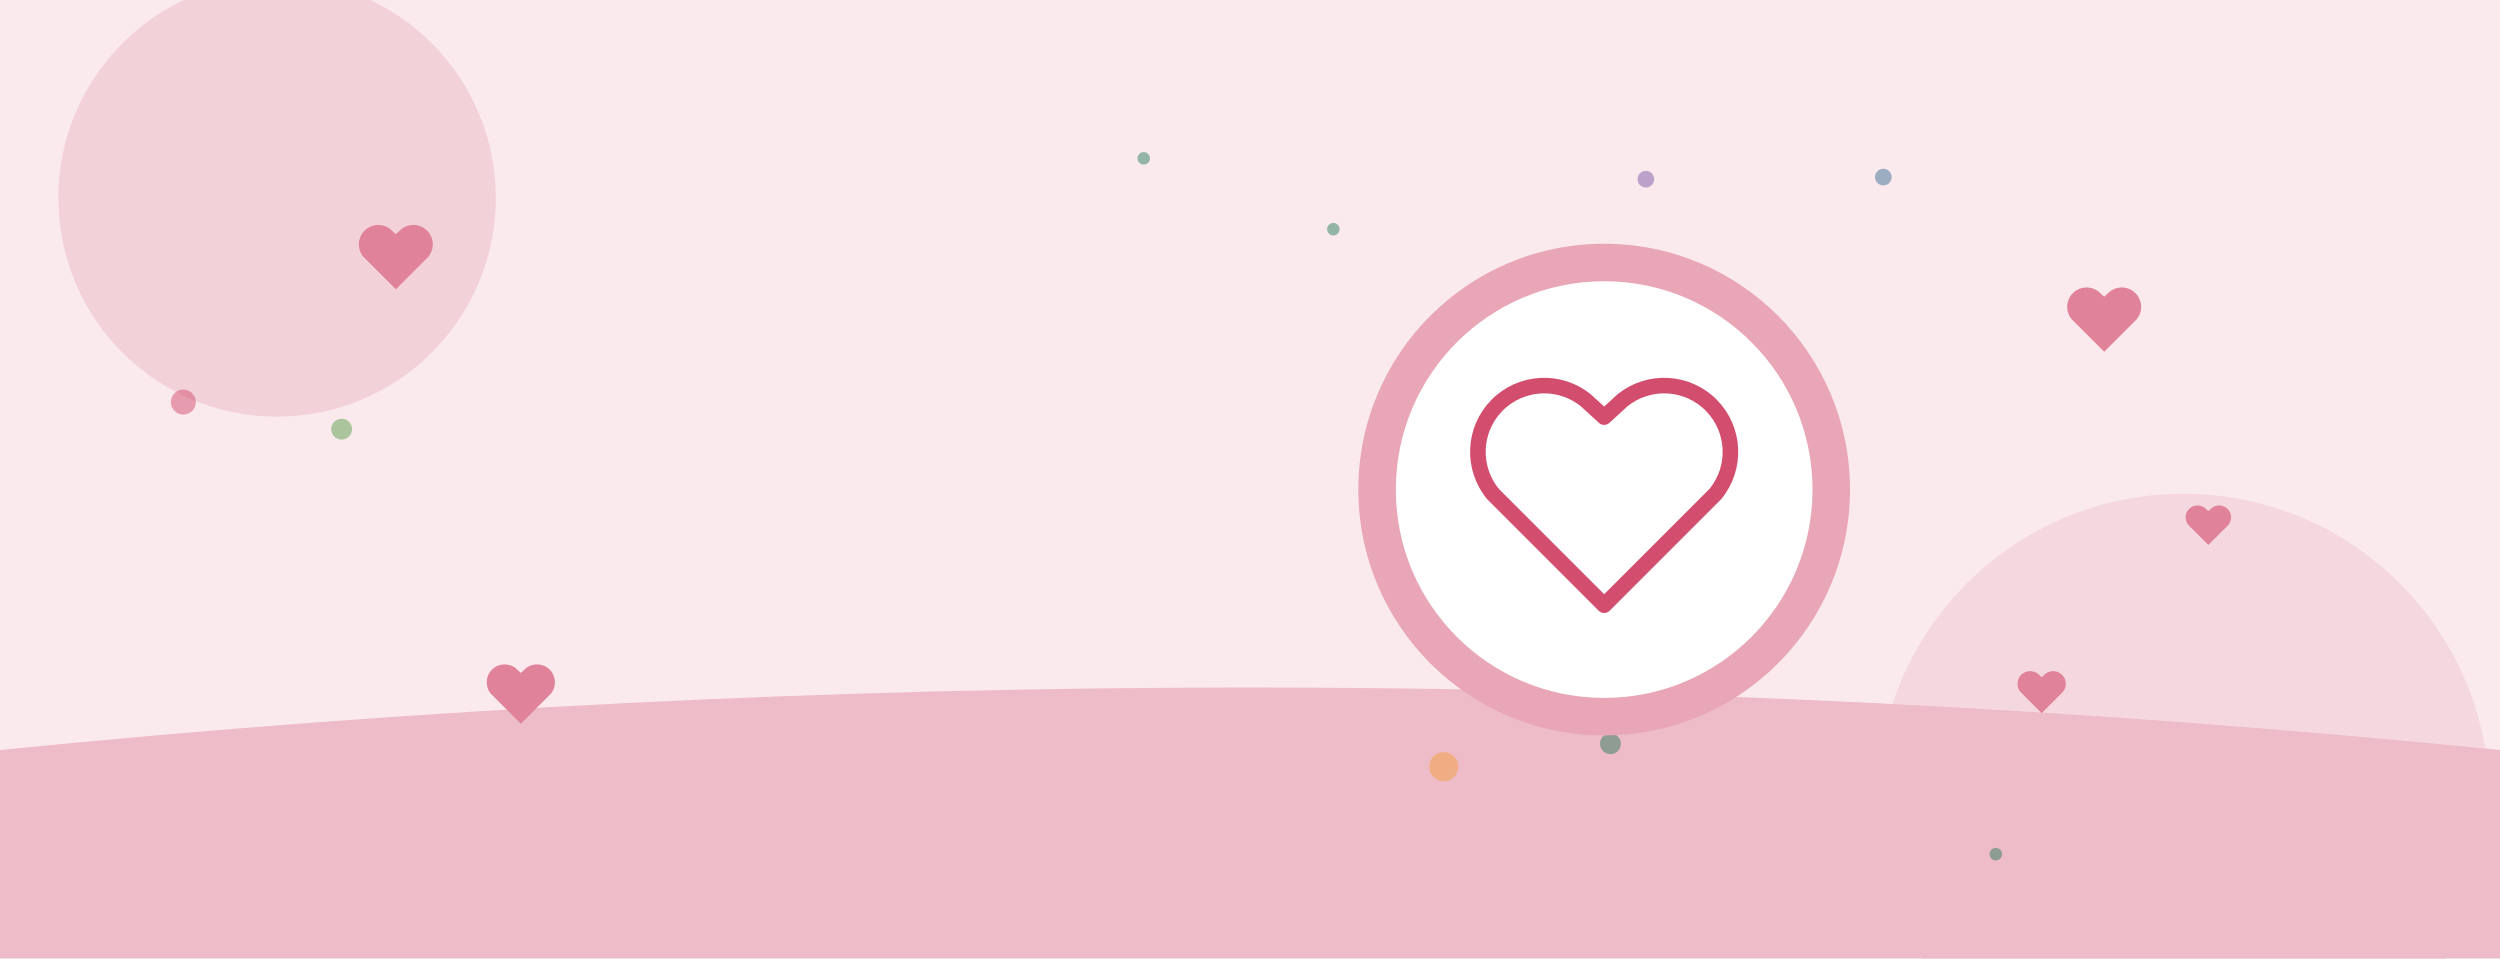
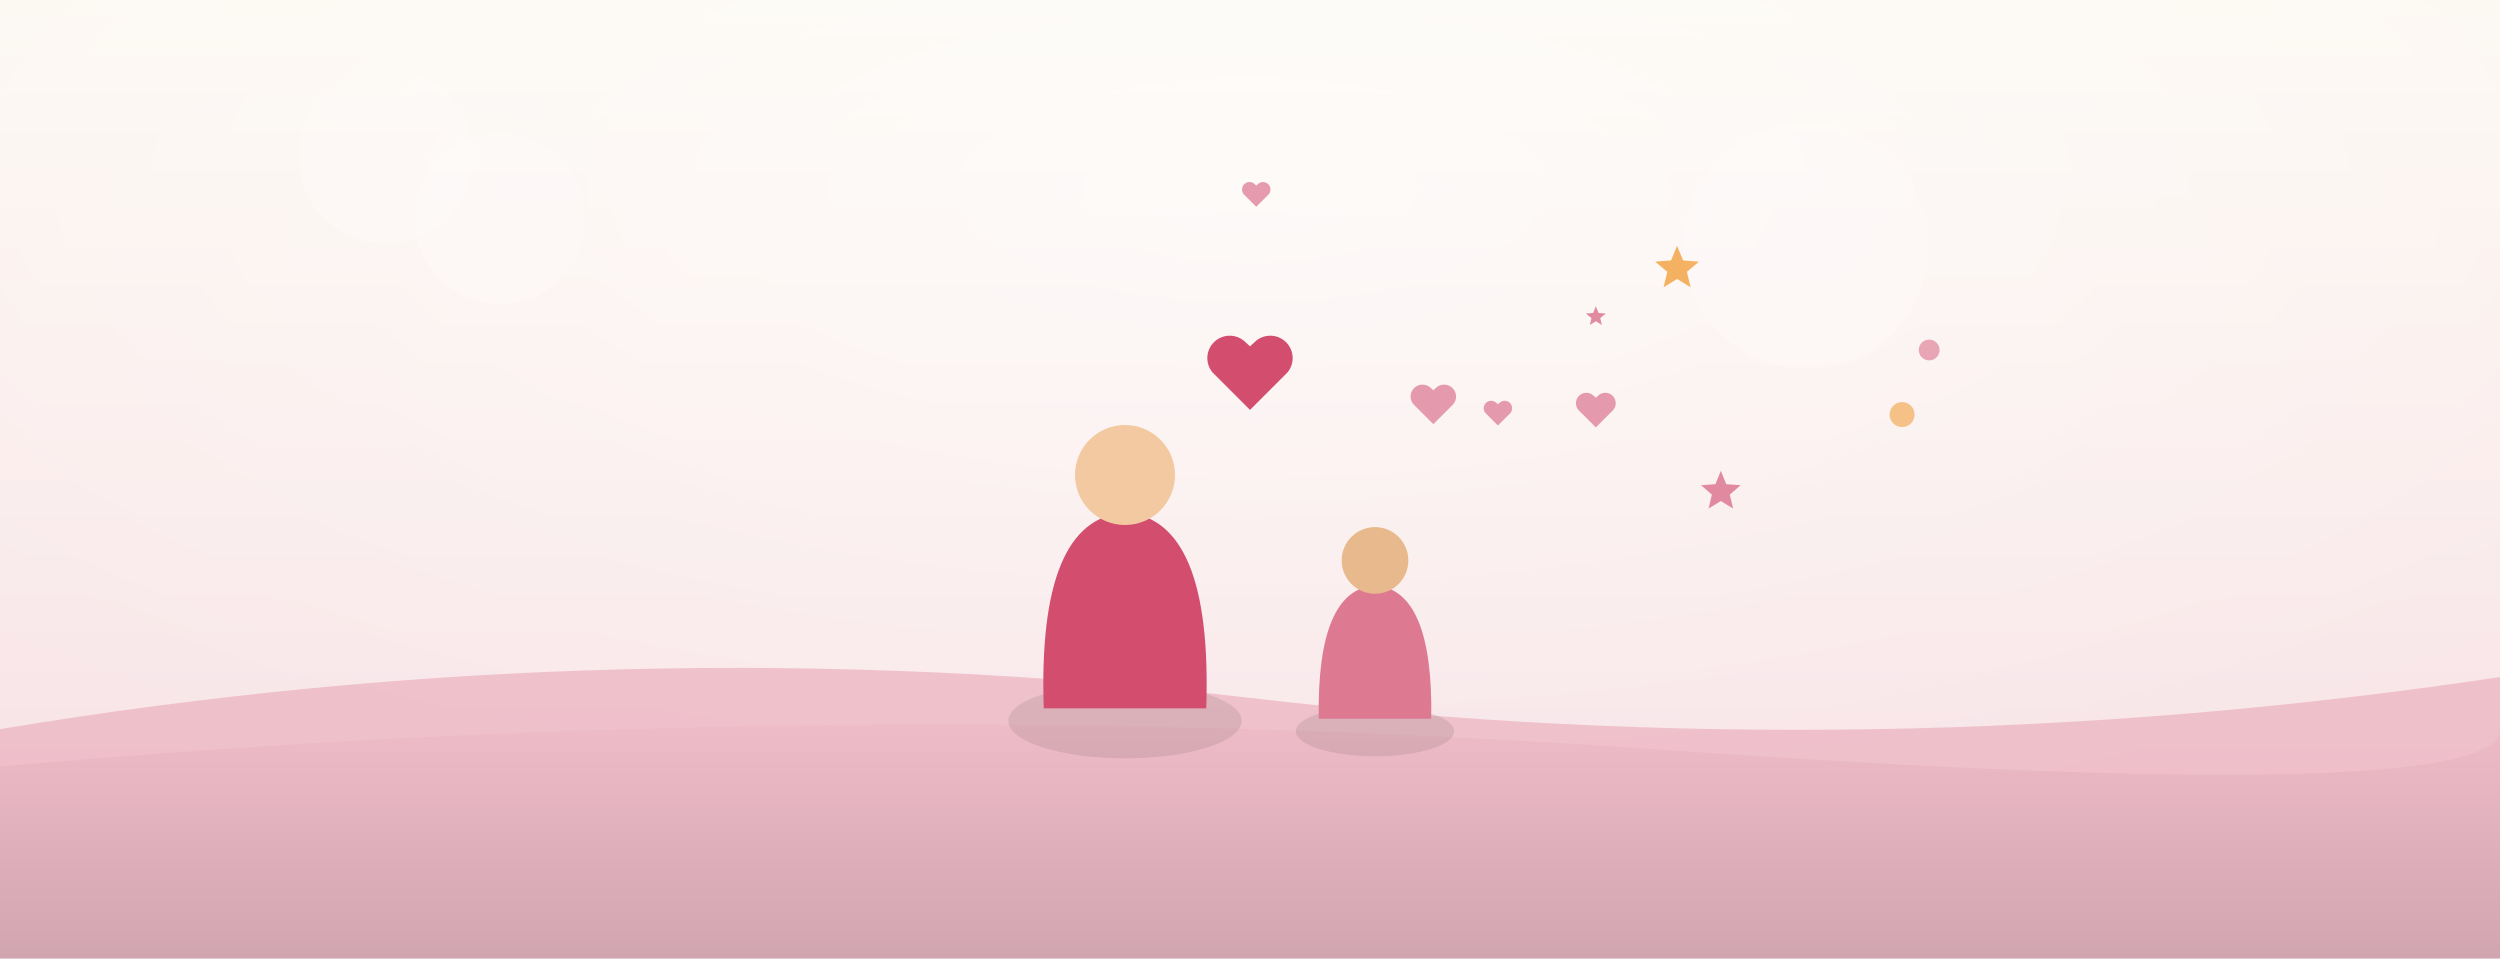
<svg xmlns="http://www.w3.org/2000/svg" viewBox="0 0 1200 460">
-   <rect width="1200" height="460" rx="0" fill="#faeaee" />
-   <circle cx="133" cy="95" r="105" fill="#f3d1d9" />
-   <circle cx="1048" cy="384" r="147" fill="#f5d8df" />
-   <path d="M0 460 L0 360 Q 600.0 300 1200 360 L1200 460 Z" fill="#eebbc8" />
-   <path transform="translate(1044 235.6) scale(1.333333)" d="M12 19.5 4.8 12.3a4.3 4.3 0 0 1 6-6.1l1.2 1.1 1.2-1.1a4.3 4.3 0 0 1 6 6.1z" fill="#e0829a" />
-   <path transform="translate(963 314.7) scale(1.416667)" d="M12 19.5 4.8 12.3a4.3 4.3 0 0 1 6-6.1l1.2 1.1 1.2-1.1a4.3 4.3 0 0 1 6 6.1z" fill="#e0829a" />
-   <path transform="translate(984 126.6) scale(2.166667)" d="M12 19.5 4.8 12.3a4.3 4.3 0 0 1 6-6.1l1.2 1.1 1.2-1.1a4.3 4.3 0 0 1 6 6.1z" fill="#e0829a" />
-   <path transform="translate(226 308.4) scale(2.0)" d="M12 19.5 4.8 12.3a4.3 4.3 0 0 1 6-6.1l1.2 1.1 1.2-1.1a4.3 4.3 0 0 1 6 6.1z" fill="#e0829a" />
-   <path transform="translate(164 96.6) scale(2.166667)" d="M12 19.5 4.8 12.3a4.3 4.3 0 0 1 6-6.1l1.2 1.1 1.2-1.1a4.3 4.3 0 0 1 6 6.1z" fill="#e0829a" />
-   <circle cx="164" cy="206" r="5" fill="#5B9E4A" opacity=".5" />
-   <circle cx="790" cy="86" r="4" fill="#7E57A6" opacity=".5" />
-   <circle cx="958" cy="410" r="3" fill="#2E7D5B" opacity=".5" />
-   <circle cx="640" cy="110" r="3" fill="#2E7D5B" opacity=".5" />
-   <circle cx="88" cy="193" r="6" fill="#D24D6E" opacity=".5" />
-   <circle cx="693" cy="368" r="7" fill="#F2A03D" opacity=".5" />
-   <circle cx="904" cy="85" r="4" fill="#3E6E94" opacity=".5" />
-   <circle cx="773" cy="357" r="5" fill="#2E7D5B" opacity=".5" />
-   <circle cx="751" cy="128" r="3" fill="#E8744F" opacity=".5" />
-   <circle cx="549" cy="76" r="3" fill="#2E7D5B" opacity=".5" />
-   <circle cx="770" cy="235" r="118" fill="#e8a6b6" />
-   <circle cx="770" cy="235" r="100" fill="#fff" />
-   <g transform="translate(681.2 146.2) scale(7.4)" fill="none" stroke="#D24D6E" stroke-width="1.01" stroke-linecap="round" stroke-linejoin="round" color="#D24D6E">
-     <path d="M12 19.5 4.8 12.3a4.3 4.3 0 0 1 6-6.1l1.2 1.1 1.2-1.1a4.3 4.3 0 0 1 6 6.1z" />
-   </g>
+   <defs>
+     <linearGradient id="sky" x1="0" y1="0" x2="0" y2="1">
+       <stop offset="0" stop-color="#FCF8F1" />
+       <stop offset="1" stop-color="#f7dfe5" />
+     </linearGradient>
+     <linearGradient id="grd" x1="0" y1="0" x2="0" y2="1">
+       <stop offset="0" stop-color="#eebbc8" />
+       <stop offset="1" stop-color="#d1a5b0" />
+     </linearGradient>
+     <radialGradient id="glow" cx="0.5" cy="0.2" r="0.7">
+       <stop offset="0" stop-color="#ffffff" stop-opacity="0.6" />
+       <stop offset="1" stop-color="#ffffff" stop-opacity="0" />
+     </radialGradient>
+   </defs>
+   <rect width="1200" height="460" fill="url(#sky)" />
+   <rect width="1200" height="460" fill="url(#glow)" />
+   <circle cx="185" cy="75" r="42" fill="#ffffff" opacity="0.18" />
+   <circle cx="867" cy="118" r="59" fill="#ffffff" opacity="0.18" />
+   <circle cx="240" cy="105" r="41" fill="#ffffff" opacity="0.18" />
+   <path d="M0 350 Q300 300 600 335 T1200 325 L1200 460 L0 460 Z" fill="#e8a6b6" opacity=".6" />
+   <path d="M0 368 Q400 332 800 360 T1200 350 L1200 460 L0 460 Z" fill="url(#grd)" />
+   <ellipse cx="540" cy="346" rx="56" ry="18" fill="#1b1a18" opacity=".10" />
+   <path d="M501 340 Q498 249 540 246 Q582 249 579 340 Z" fill="#D24D6E" />
+   <circle cx="540" cy="228" r="24" fill="#F2C9A0" />
+   <ellipse cx="660" cy="351" rx="38" ry="12" fill="#1b1a18" opacity=".10" />
+   <path d="M633 345 Q632 283 660 281 Q688 283 687 345 Z" fill="#dd7a92" />
+   <circle cx="660" cy="269" r="16" fill="#E8B98C" />
+   <path transform="translate(570 148.0) scale(2.5)" opacity="1.0" d="M12 19.5 4.8 12.3a4.3 4.3 0 0 1 6-6.1l1.2 1.1 1.2-1.1a4.3 4.3 0 0 1 6 6.1z" fill="#D24D6E" />
+   <path transform="translate(570 148.0) scale(2.5)" opacity="0.0" d="M12 19.5 4.8 12.3a4.3 4.3 0 0 1 6-6.1l1.2 1.1 1.2-1.1a4.3 4.3 0 0 1 6 6.1z" fill="#ffffff" />
+   <path transform="translate(672 177.6) scale(1.333333)" opacity="0.8" d="M12 19.5 4.8 12.3a4.3 4.3 0 0 1 6-6.1l1.2 1.1 1.2-1.1a4.3 4.3 0 0 1 6 6.1z" fill="#e0829a" />
+   <path transform="translate(593 83.0) scale(0.8333333)" opacity="0.8" d="M12 19.5 4.8 12.3a4.3 4.3 0 0 1 6-6.1l1.2 1.1 1.2-1.1a4.3 4.3 0 0 1 6 6.1z" fill="#e0829a" />
+   <path transform="translate(752 182.4) scale(1.166667)" opacity="0.8" d="M12 19.5 4.8 12.3a4.3 4.3 0 0 1 6-6.1l1.2 1.1 1.2-1.1a4.3 4.3 0 0 1 6 6.1z" fill="#e0829a" />
+   <path transform="translate(709 188.0) scale(0.8333333)" opacity="0.8" d="M12 19.5 4.8 12.3a4.3 4.3 0 0 1 6-6.1l1.2 1.1 1.2-1.1a4.3 4.3 0 0 1 6 6.1z" fill="#e0829a" />
+   <circle cx="926" cy="168" r="5" fill="#db718b" opacity="0.6" />
+   <polygon points="826.0,226.0 828.6,232.4 835.5,232.9 830.3,237.4 831.9,244.1 826.0,240.5 820.1,244.1 821.7,237.4 816.5,232.9 823.4,232.4" fill="#db718b" opacity="0.8" />
+   <polygon points="766.0,147.0 767.3,150.2 770.8,150.5 768.1,152.7 768.9,156.0 766.0,154.2 763.1,156.0 763.9,152.7 761.2,150.5 764.7,150.2" fill="#db718b" opacity="0.8" />
+   <circle cx="913" cy="199" r="6" fill="#F2A03D" opacity="0.6" />
+   <polygon points="805.0,118.0 807.9,125.0 815.5,125.6 809.7,130.5 811.5,137.9 805.0,133.9 798.5,137.9 800.3,130.5 794.5,125.6 802.1,125.0" fill="#F2A03D" opacity="0.8" />
</svg>
